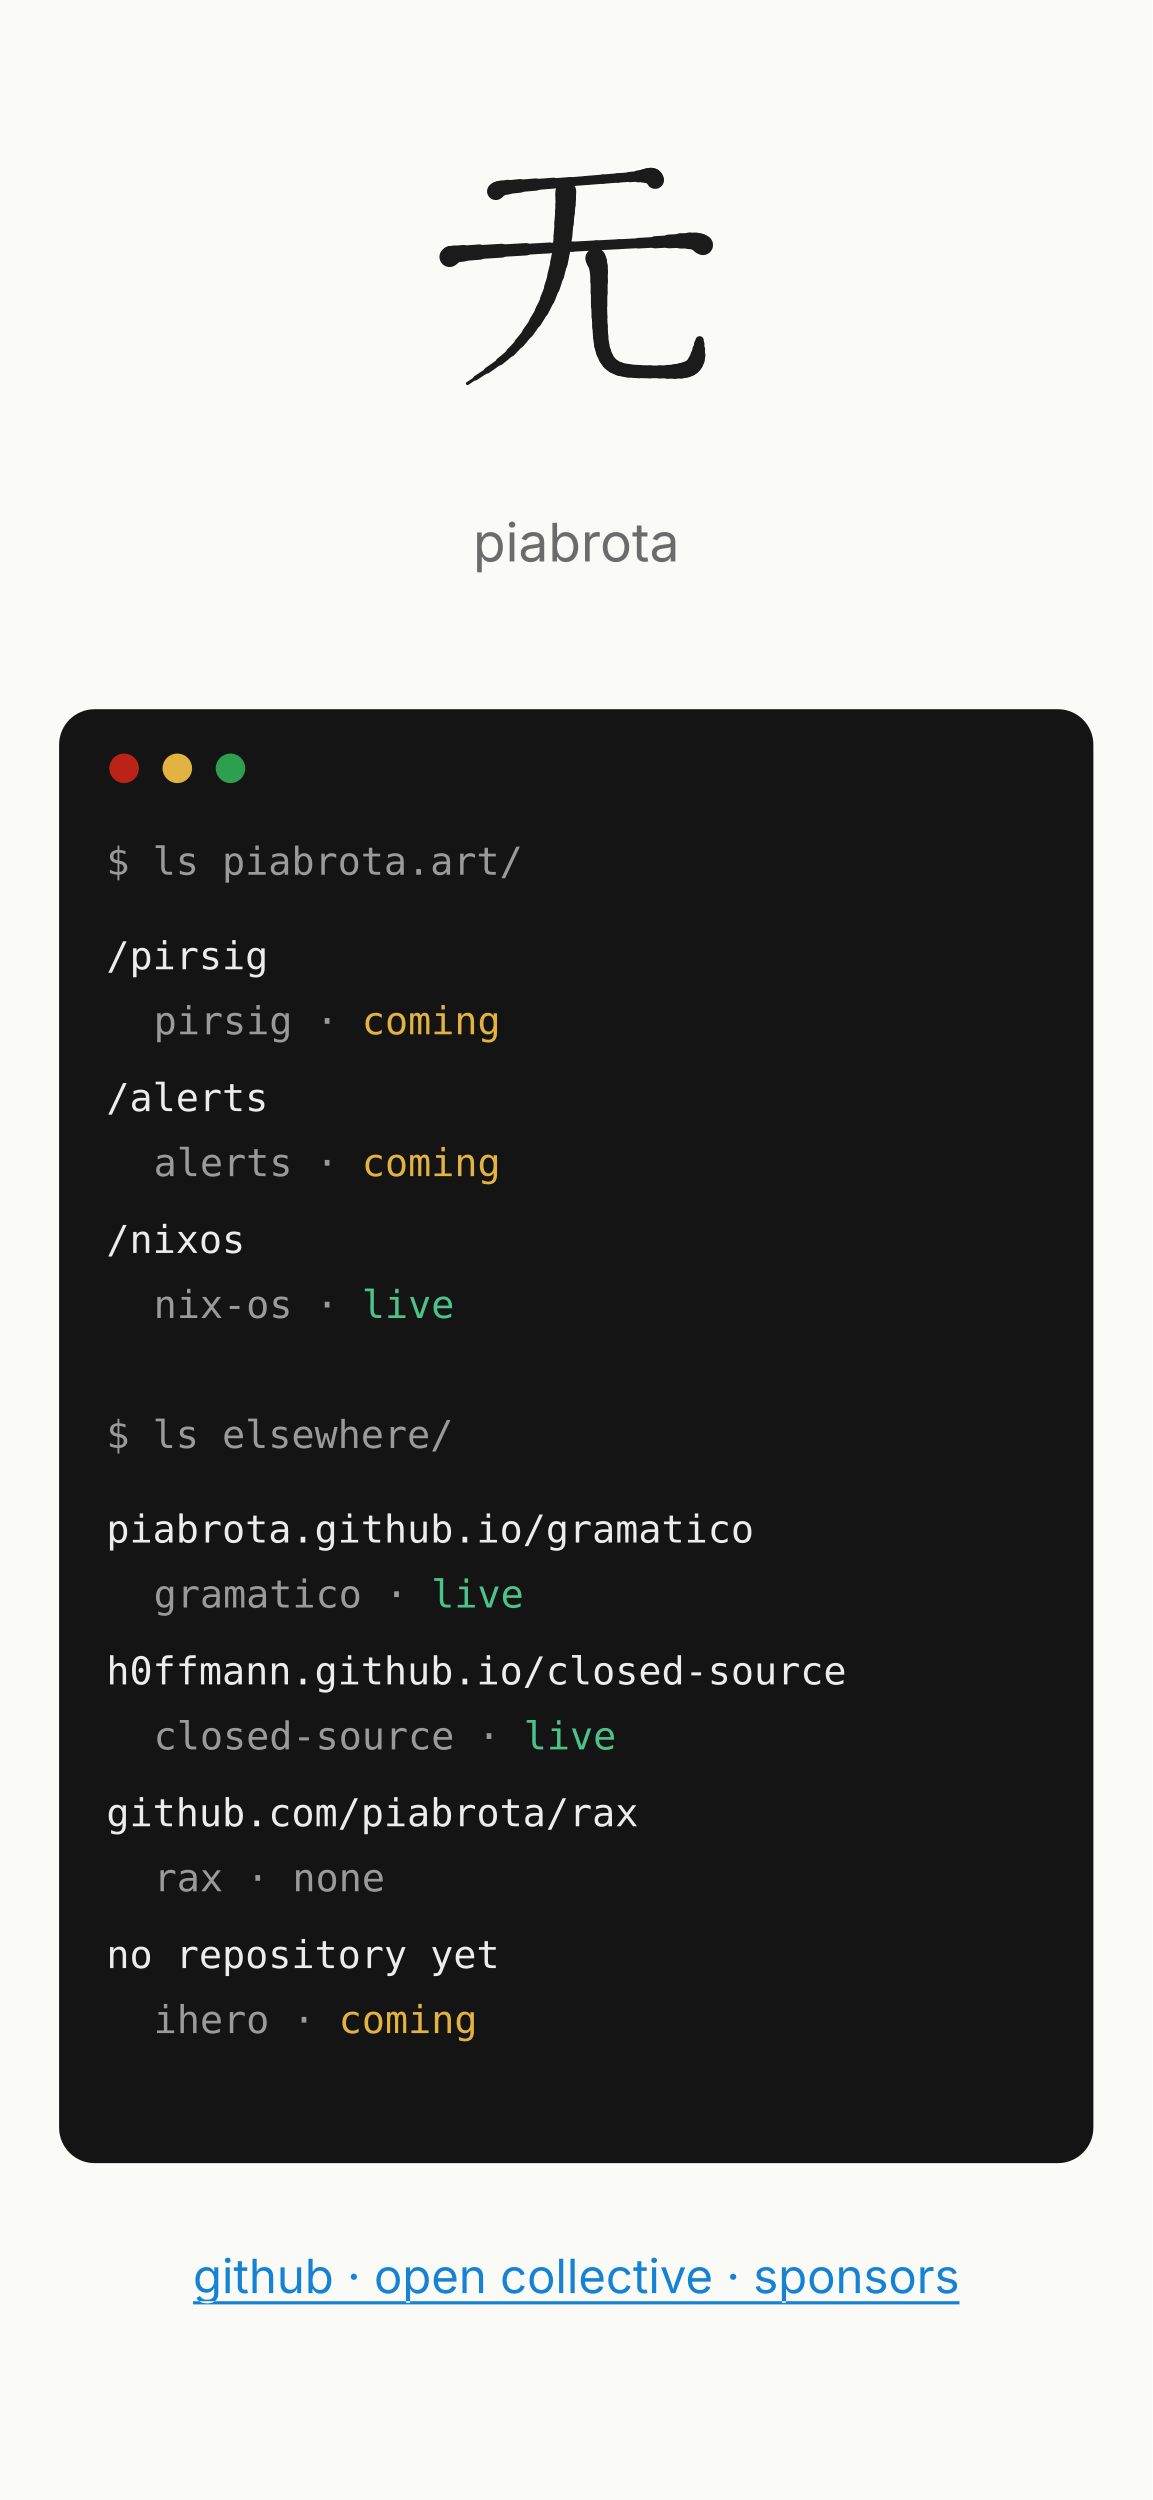
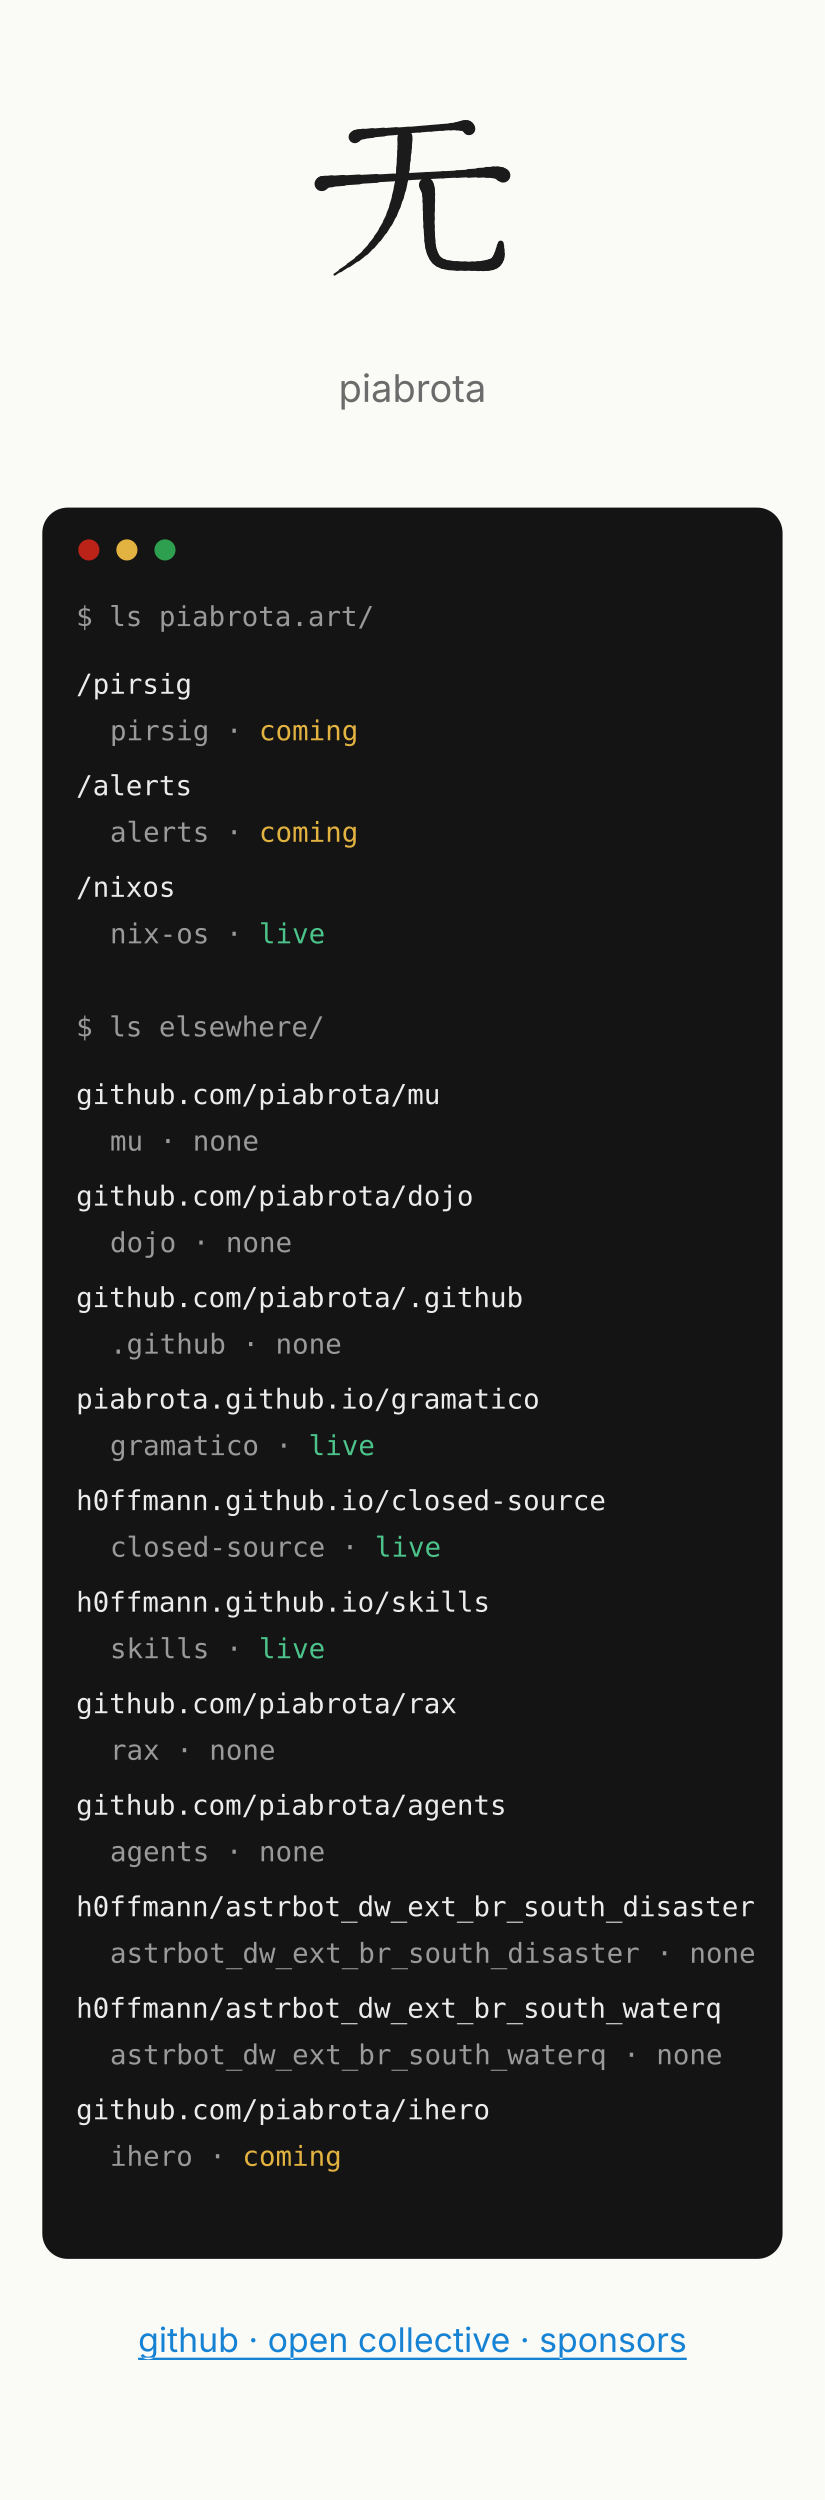
- <svg xmlns="http://www.w3.org/2000/svg" width="390" height="846" viewBox="0 0 390 846" font-family="Inter, system-ui, -apple-system, 'Segoe UI', sans-serif" role="img" aria-label="Mockup C, paths: the piabrota.art homepage, 390 px wide">
+ <svg xmlns="http://www.w3.org/2000/svg" width="390" height="1182" viewBox="0 0 390 1182" font-family="Inter, system-ui, -apple-system, 'Segoe UI', sans-serif" role="img" aria-label="Mockup C, paths: the piabrota.art homepage, 390 px wide">
  <defs>
    <style>.l{stroke:#1B1B1B!important}.d{fill:#1B1B1B!important}</style>
  </defs>
-   <rect fill="#FAFAF7" height="846" width="390" x="0" y="0" />
+   <rect fill="#FAFAF7" height="1182" width="390" x="0" y="0" />
  <svg x="140" y="40" viewBox="0 0 240 240" width="110" height="110" role="img" aria-label="无 (mu, no thing) brushed in its four strokes, by @h0ffmann">
    <style>.l{fill:none;stroke:#1f2328;stroke-linecap:round;stroke-linejoin:round}.d{fill:#1f2328;stroke:none}@media (prefers-color-scheme:dark){.l{stroke:#e6edf3}.d{fill:#e6edf3}}</style>
    <g class="l">
      <path d="M60.6 54 C60.967 53.872 61.127 53.688 61.305 53.467" stroke-width="12.87" />
      <path d="M61.305 53.467 C61.482 53.246 61.677 52.987 62.113 52.707" stroke-width="12.21" />
      <path d="M62.113 52.707 C62.548 52.428 63.224 52.128 64.364 51.824" stroke-width="11.55" />
      <path d="M64.364 51.824 C65.504 51.52 67.108 51.213 69.4 50.92" stroke-width="10.89" />
      <path d="M69.4 50.92 C71.692 50.627 74.785 50.31 78.372 49.982" stroke-width="10.065" />
      <path d="M78.372 49.982 C81.958 49.653 86.038 49.311 90.3 48.967" stroke-width="9.075" />
      <path d="M90.3 48.967 C94.563 48.624 99.008 48.278 103.328 47.94" stroke-width="8.085" />
      <path d="M103.328 47.94 C107.648 47.602 111.842 47.272 115.6 46.96" stroke-width="7.095" />
      <path d="M115.6 46.96 C119.358 46.648 123.369 46.318 127.425 45.987" stroke-width="6.655" />
      <path d="M127.425 45.987 C131.481 45.656 135.583 45.324 139.525 45.007" stroke-width="6.765" />
      <path d="M139.525 45.007 C143.467 44.691 147.248 44.391 150.663 44.124" stroke-width="6.875" />
      <path d="M150.663 44.124 C154.077 43.857 157.125 43.623 159.6 43.44" stroke-width="6.985" />
      <path d="M159.6 43.44 C162.075 43.257 164.08 43.087 165.745 42.942" stroke-width="7.645" />
      <path d="M165.745 42.942 C167.409 42.796 168.732 42.675 169.844 42.587" stroke-width="8.855" />
      <path d="M169.844 42.587 C170.955 42.5 171.855 42.448 172.671 42.44" stroke-width="10.065" />
      <path d="M172.671 42.44 C173.488 42.432 174.221 42.468 175 42.56" stroke-width="11.275" />
      <path d="M175 42.56 C175.779 42.652 176.341 42.858 176.753 43.124" stroke-width="12.045" />
      <path d="M176.753 43.124 C177.166 43.39 177.429 43.715 177.613 44.045" stroke-width="12.375" />
      <path d="M177.613 44.045 C177.796 44.375 177.899 44.71 177.991 44.994" stroke-width="12.705" />
      <path d="M177.991 44.994 C178.082 45.278 178.163 45.512 178.3 45.64" stroke-width="13.035" />
      <path d="M26.5 102.4 C26.912 102.29 26.97 102.139 27.016 101.957" stroke-width="14.96" />
      <path d="M27.016 101.957 C27.061 101.774 27.096 101.561 27.462 101.327" stroke-width="14.08" />
      <path d="M27.462 101.327 C27.829 101.094 28.528 100.839 29.903 100.575" stroke-width="13.2" />
      <path d="M29.903 100.575 C31.278 100.31 33.329 100.035 36.4 99.76" stroke-width="12.32" />
      <path d="M36.4 99.76 C39.471 99.485 43.642 99.178 48.509 98.852" stroke-width="11.33" />
      <path d="M48.509 98.852 C53.376 98.527 58.939 98.183 64.794 97.835" stroke-width="10.23" />
      <path d="M64.794 97.835 C70.649 97.487 76.796 97.134 82.832 96.79" stroke-width="9.13" />
      <path d="M82.832 96.79 C88.868 96.446 94.792 96.112 100.2 95.8" stroke-width="8.03" />
      <path d="M100.2 95.8 C105.608 95.488 111.36 95.168 117.216 94.848" stroke-width="7.453" />
      <path d="M117.216 94.848 C123.071 94.528 129.029 94.21 134.85 93.902" stroke-width="7.398" />
      <path d="M134.85 93.902 C140.671 93.595 146.354 93.3 151.659 93.026" stroke-width="7.343" />
      <path d="M151.659 93.026 C156.965 92.752 161.892 92.5 166.2 92.28" stroke-width="7.288" />
      <path d="M166.2 92.28 C170.508 92.06 174.507 91.826 178.205 91.603" stroke-width="7.838" />
      <path d="M178.205 91.603 C181.904 91.379 185.301 91.166 188.406 90.988" stroke-width="8.993" />
      <path d="M188.406 90.988 C191.511 90.809 194.324 90.664 196.854 90.578" stroke-width="10.148" />
      <path d="M196.854 90.578 C199.383 90.493 201.629 90.465 203.6 90.52" stroke-width="11.303" />
      <path d="M203.6 90.52 C205.571 90.575 207.072 90.763 208.241 91.022" stroke-width="12.32" />
      <path d="M208.241 91.022 C209.409 91.281 210.246 91.611 210.888 91.95" stroke-width="13.2" />
      <path d="M210.888 91.95 C211.529 92.289 211.976 92.638 212.366 92.933" stroke-width="14.08" />
      <path d="M212.366 92.933 C212.755 93.229 213.088 93.472 213.5 93.6" stroke-width="14.96" />
      <path d="M112.3 54 C112.273 54.642 112.27 55.375 112.269 56.252" stroke-width="15.29" />
      <path d="M112.269 56.252 C112.268 57.128 112.268 58.148 112.245 59.363" stroke-width="15.07" />
      <path d="M112.245 59.363 C112.222 60.577 112.176 61.986 112.083 63.642" stroke-width="14.85" />
      <path d="M112.083 63.642 C111.991 65.298 111.851 67.2 111.64 69.4" stroke-width="14.63" />
      <path d="M111.64 69.4 C111.429 71.6 111.225 74.281 110.994 77.255" stroke-width="14.3" />
      <path d="M110.994 77.255 C110.762 80.228 110.503 83.494 110.183 86.863" stroke-width="13.86" />
      <path d="M110.183 86.863 C109.862 90.231 109.479 93.703 109 97.089" stroke-width="13.42" />
      <path d="M109 97.089 C108.521 100.475 107.946 103.775 107.24 106.8" stroke-width="12.98" />
      <path d="M107.24 106.8 C106.534 109.825 105.769 112.85 104.925 115.858" stroke-width="12.375" />
      <path d="M104.925 115.858 C104.081 118.866 103.159 121.856 102.139 124.813" stroke-width="11.605" />
      <path d="M102.139 124.813 C101.119 127.769 100.002 130.691 98.768 133.561" stroke-width="10.835" />
      <path d="M98.768 133.561 C97.535 136.431 96.185 139.25 94.7 142" stroke-width="10.065" />
      <path d="M94.7 142 C93.215 144.75 91.602 147.489 89.874 150.19" stroke-width="9.24" />
      <path d="M89.874 150.19 C88.146 152.891 86.303 155.555 84.36 158.156" stroke-width="8.36" />
      <path d="M84.36 158.156 C82.417 160.757 80.372 163.295 78.241 165.745" stroke-width="7.48" />
      <path d="M78.241 165.745 C76.11 168.194 73.892 170.554 71.6 172.8" stroke-width="6.6" />
      <path d="M71.6 172.8 C69.308 175.046 66.501 177.372 63.496 179.658" stroke-width="5.61" />
      <path d="M63.496 179.658 C60.491 181.944 57.289 184.19 54.206 186.275" stroke-width="4.51" />
      <path d="M54.206 186.275 C51.124 188.36 48.162 190.285 45.638 191.93" stroke-width="3.41" />
      <path d="M45.638 191.93 C43.115 193.574 41.029 194.938 39.7 195.9" stroke-width="2.31" />
      <path d="M134.3 103.5 C134.401 103.913 134.573 104.291 134.781 104.738" stroke-width="15.125" />
      <path d="M134.781 104.738 C134.99 105.184 135.235 105.7 135.483 106.388" stroke-width="14.575" />
      <path d="M135.483 106.388 C135.73 107.075 135.98 107.934 136.198 109.069" stroke-width="14.025" />
      <path d="M136.198 109.069 C136.415 110.203 136.601 111.613 136.72 113.4" stroke-width="13.475" />
      <path d="M136.72 113.4 C136.839 115.188 136.89 117.525 136.907 120.18" stroke-width="12.98" />
      <path d="M136.907 120.18 C136.925 122.836 136.91 125.809 136.899 128.869" stroke-width="12.54" />
      <path d="M136.899 128.869 C136.887 131.928 136.879 135.073 136.911 138.073" stroke-width="12.1" />
      <path d="M136.911 138.073 C136.942 141.072 137.013 143.925 137.16 146.4" stroke-width="11.66" />
      <path d="M137.16 146.4 C137.307 148.875 137.419 151.359 137.543 153.794" stroke-width="11.385" />
      <path d="M137.543 153.794 C137.668 156.229 137.804 158.615 137.999 160.893" stroke-width="11.275" />
      <path d="M137.999 160.893 C138.194 163.17 138.447 165.341 138.805 167.345" stroke-width="11.165" />
      <path d="M138.805 167.345 C139.163 169.349 139.626 171.187 140.24 172.8" stroke-width="11.055" />
      <path d="M140.24 172.8 C140.854 174.413 141.459 175.839 142.129 177.107" stroke-width="10.89" />
      <path d="M142.129 177.107 C142.799 178.376 143.533 179.487 144.406 180.473" stroke-width="10.67" />
      <path d="M144.406 180.473 C145.279 181.458 146.291 182.317 147.515 183.082" stroke-width="10.45" />
      <path d="M147.515 183.082 C148.74 183.846 150.177 184.515 151.9 185.12" stroke-width="10.23" />
      <path d="M151.9 185.12 C153.623 185.725 155.826 186.16 158.289 186.474" stroke-width="10.01" />
      <path d="M158.289 186.474 C160.752 186.788 163.475 186.981 166.241 187.1" stroke-width="9.79" />
      <path d="M166.241 187.1 C169.007 187.219 171.816 187.265 174.448 187.286" stroke-width="9.57" />
      <path d="M174.448 187.286 C177.081 187.306 179.538 187.302 181.6 187.32" stroke-width="9.35" />
      <path d="M181.6 187.32 C183.663 187.338 185.647 187.329 187.535 187.282" stroke-width="9.57" />
      <path d="M187.535 187.282 C189.423 187.235 191.214 187.15 192.889 187.017" stroke-width="10.23" />
      <path d="M192.889 187.017 C194.564 186.885 196.123 186.704 197.548 186.464" stroke-width="10.89" />
      <path d="M197.548 186.464 C198.973 186.225 200.263 185.927 201.4 185.56" stroke-width="11.55" />
      <path d="M201.4 185.56 C202.537 185.193 203.472 184.795 204.26 184.347" stroke-width="11.88" />
      <path d="M204.26 184.347 C205.048 183.899 205.69 183.401 206.24 182.837" stroke-width="11.88" />
      <path d="M206.24 182.837 C206.79 182.274 207.248 181.644 207.67 180.93" stroke-width="11.88" />
      <path d="M207.67 180.93 C208.092 180.216 208.477 179.418 208.88 178.52" stroke-width="11.88" />
      <path d="M208.88 178.52 C209.283 177.622 209.6 176.416 209.853 175.076" stroke-width="11.055" />
      <path d="M209.853 175.076 C210.106 173.735 210.296 172.259 210.448 170.82" stroke-width="9.405" />
      <path d="M210.448 170.82 C210.599 169.381 210.711 167.978 210.808 166.784" stroke-width="7.755" />
      <path d="M210.808 166.784 C210.906 165.59 210.988 164.605 211.08 164" stroke-width="6.105" />
    </g>
  </svg>
  <text fill="#6B6B6B" font-size="18" text-anchor="middle" x="195" y="190">piabrota</text>
-   <rect fill="#141414" height="492" rx="12" width="350" x="20" y="240" />
+   <rect fill="#141414" height="828" rx="12" width="350" x="20" y="240" />
  <circle cx="42" cy="260" fill="#BC2318" r="5" />
  <circle cx="60" cy="260" fill="#E3B341" r="5" />
  <circle cx="78" cy="260" fill="#2E9E4F" r="5" />
  <g font-family="'JetBrains Mono', ui-monospace, monospace" font-size="13">
    <text fill="#9A9A9A" x="36" y="296">$ ls piabrota.art/</text>
    <text fill="#ECECEC" x="36" y="328">/pirsig</text>
    <text fill="#9A9A9A" x="52" y="350">pirsig · <tspan fill="#E3B341">coming</tspan>
    </text>
    <text fill="#ECECEC" x="36" y="376">/alerts</text>
    <text fill="#9A9A9A" x="52" y="398">alerts · <tspan fill="#E3B341">coming</tspan>
    </text>
    <text fill="#ECECEC" x="36" y="424">/nixos</text>
    <text fill="#9A9A9A" x="52" y="446">nix-os · <tspan fill="#4CC38A">live</tspan>
    </text>
    <text fill="#9A9A9A" x="36" y="490">$ ls elsewhere/</text>
-     <text fill="#ECECEC" x="36" y="522">piabrota.github.io/gramatico</text>
-     <text fill="#9A9A9A" x="52" y="544">gramatico · <tspan fill="#4CC38A">live</tspan>
+     <text fill="#ECECEC" x="36" y="522">github.com/piabrota/mu</text>
+     <text fill="#9A9A9A" x="52" y="544">mu · <tspan fill="#9A9A9A">none</tspan>
    </text>
-     <text fill="#ECECEC" x="36" y="570">h0ffmann.github.io/closed-source</text>
-     <text fill="#9A9A9A" x="52" y="592">closed-source · <tspan fill="#4CC38A">live</tspan>
+     <text fill="#ECECEC" x="36" y="570">github.com/piabrota/dojo</text>
+     <text fill="#9A9A9A" x="52" y="592">dojo · <tspan fill="#9A9A9A">none</tspan>
    </text>
-     <text fill="#ECECEC" x="36" y="618">github.com/piabrota/rax</text>
-     <text fill="#9A9A9A" x="52" y="640">rax · <tspan fill="#9A9A9A">none</tspan>
+     <text fill="#ECECEC" x="36" y="618">github.com/piabrota/.github</text>
+     <text fill="#9A9A9A" x="52" y="640">.github · <tspan fill="#9A9A9A">none</tspan>
    </text>
-     <text fill="#ECECEC" x="36" y="666">no repository yet</text>
-     <text fill="#9A9A9A" x="52" y="688">ihero · <tspan fill="#E3B341">coming</tspan>
+     <text fill="#ECECEC" x="36" y="666">piabrota.github.io/gramatico</text>
+     <text fill="#9A9A9A" x="52" y="688">gramatico · <tspan fill="#4CC38A">live</tspan>
+     </text>
+     <text fill="#ECECEC" x="36" y="714">h0ffmann.github.io/closed-source</text>
+     <text fill="#9A9A9A" x="52" y="736">closed-source · <tspan fill="#4CC38A">live</tspan>
+     </text>
+     <text fill="#ECECEC" x="36" y="762">h0ffmann.github.io/skills</text>
+     <text fill="#9A9A9A" x="52" y="784">skills · <tspan fill="#4CC38A">live</tspan>
+     </text>
+     <text fill="#ECECEC" x="36" y="810">github.com/piabrota/rax</text>
+     <text fill="#9A9A9A" x="52" y="832">rax · <tspan fill="#9A9A9A">none</tspan>
+     </text>
+     <text fill="#ECECEC" x="36" y="858">github.com/piabrota/agents</text>
+     <text fill="#9A9A9A" x="52" y="880">agents · <tspan fill="#9A9A9A">none</tspan>
+     </text>
+     <text fill="#ECECEC" x="36" y="906">h0ffmann/astrbot_dw_ext_br_south_disaster</text>
+     <text fill="#9A9A9A" x="52" y="928">astrbot_dw_ext_br_south_disaster · <tspan fill="#9A9A9A">none</tspan>
+     </text>
+     <text fill="#ECECEC" x="36" y="954">h0ffmann/astrbot_dw_ext_br_south_waterq</text>
+     <text fill="#9A9A9A" x="52" y="976">astrbot_dw_ext_br_south_waterq · <tspan fill="#9A9A9A">none</tspan>
+     </text>
+     <text fill="#ECECEC" x="36" y="1002">github.com/piabrota/ihero</text>
+     <text fill="#9A9A9A" x="52" y="1024">ihero · <tspan fill="#E3B341">coming</tspan>
    </text>
  </g>
-   <text fill="#1682D4" font-size="16" text-anchor="middle" text-decoration="underline" x="195" y="776">github · open collective · sponsors</text>
+   <text fill="#1682D4" font-size="16" text-anchor="middle" text-decoration="underline" x="195" y="1112">github · open collective · sponsors</text>
</svg>
